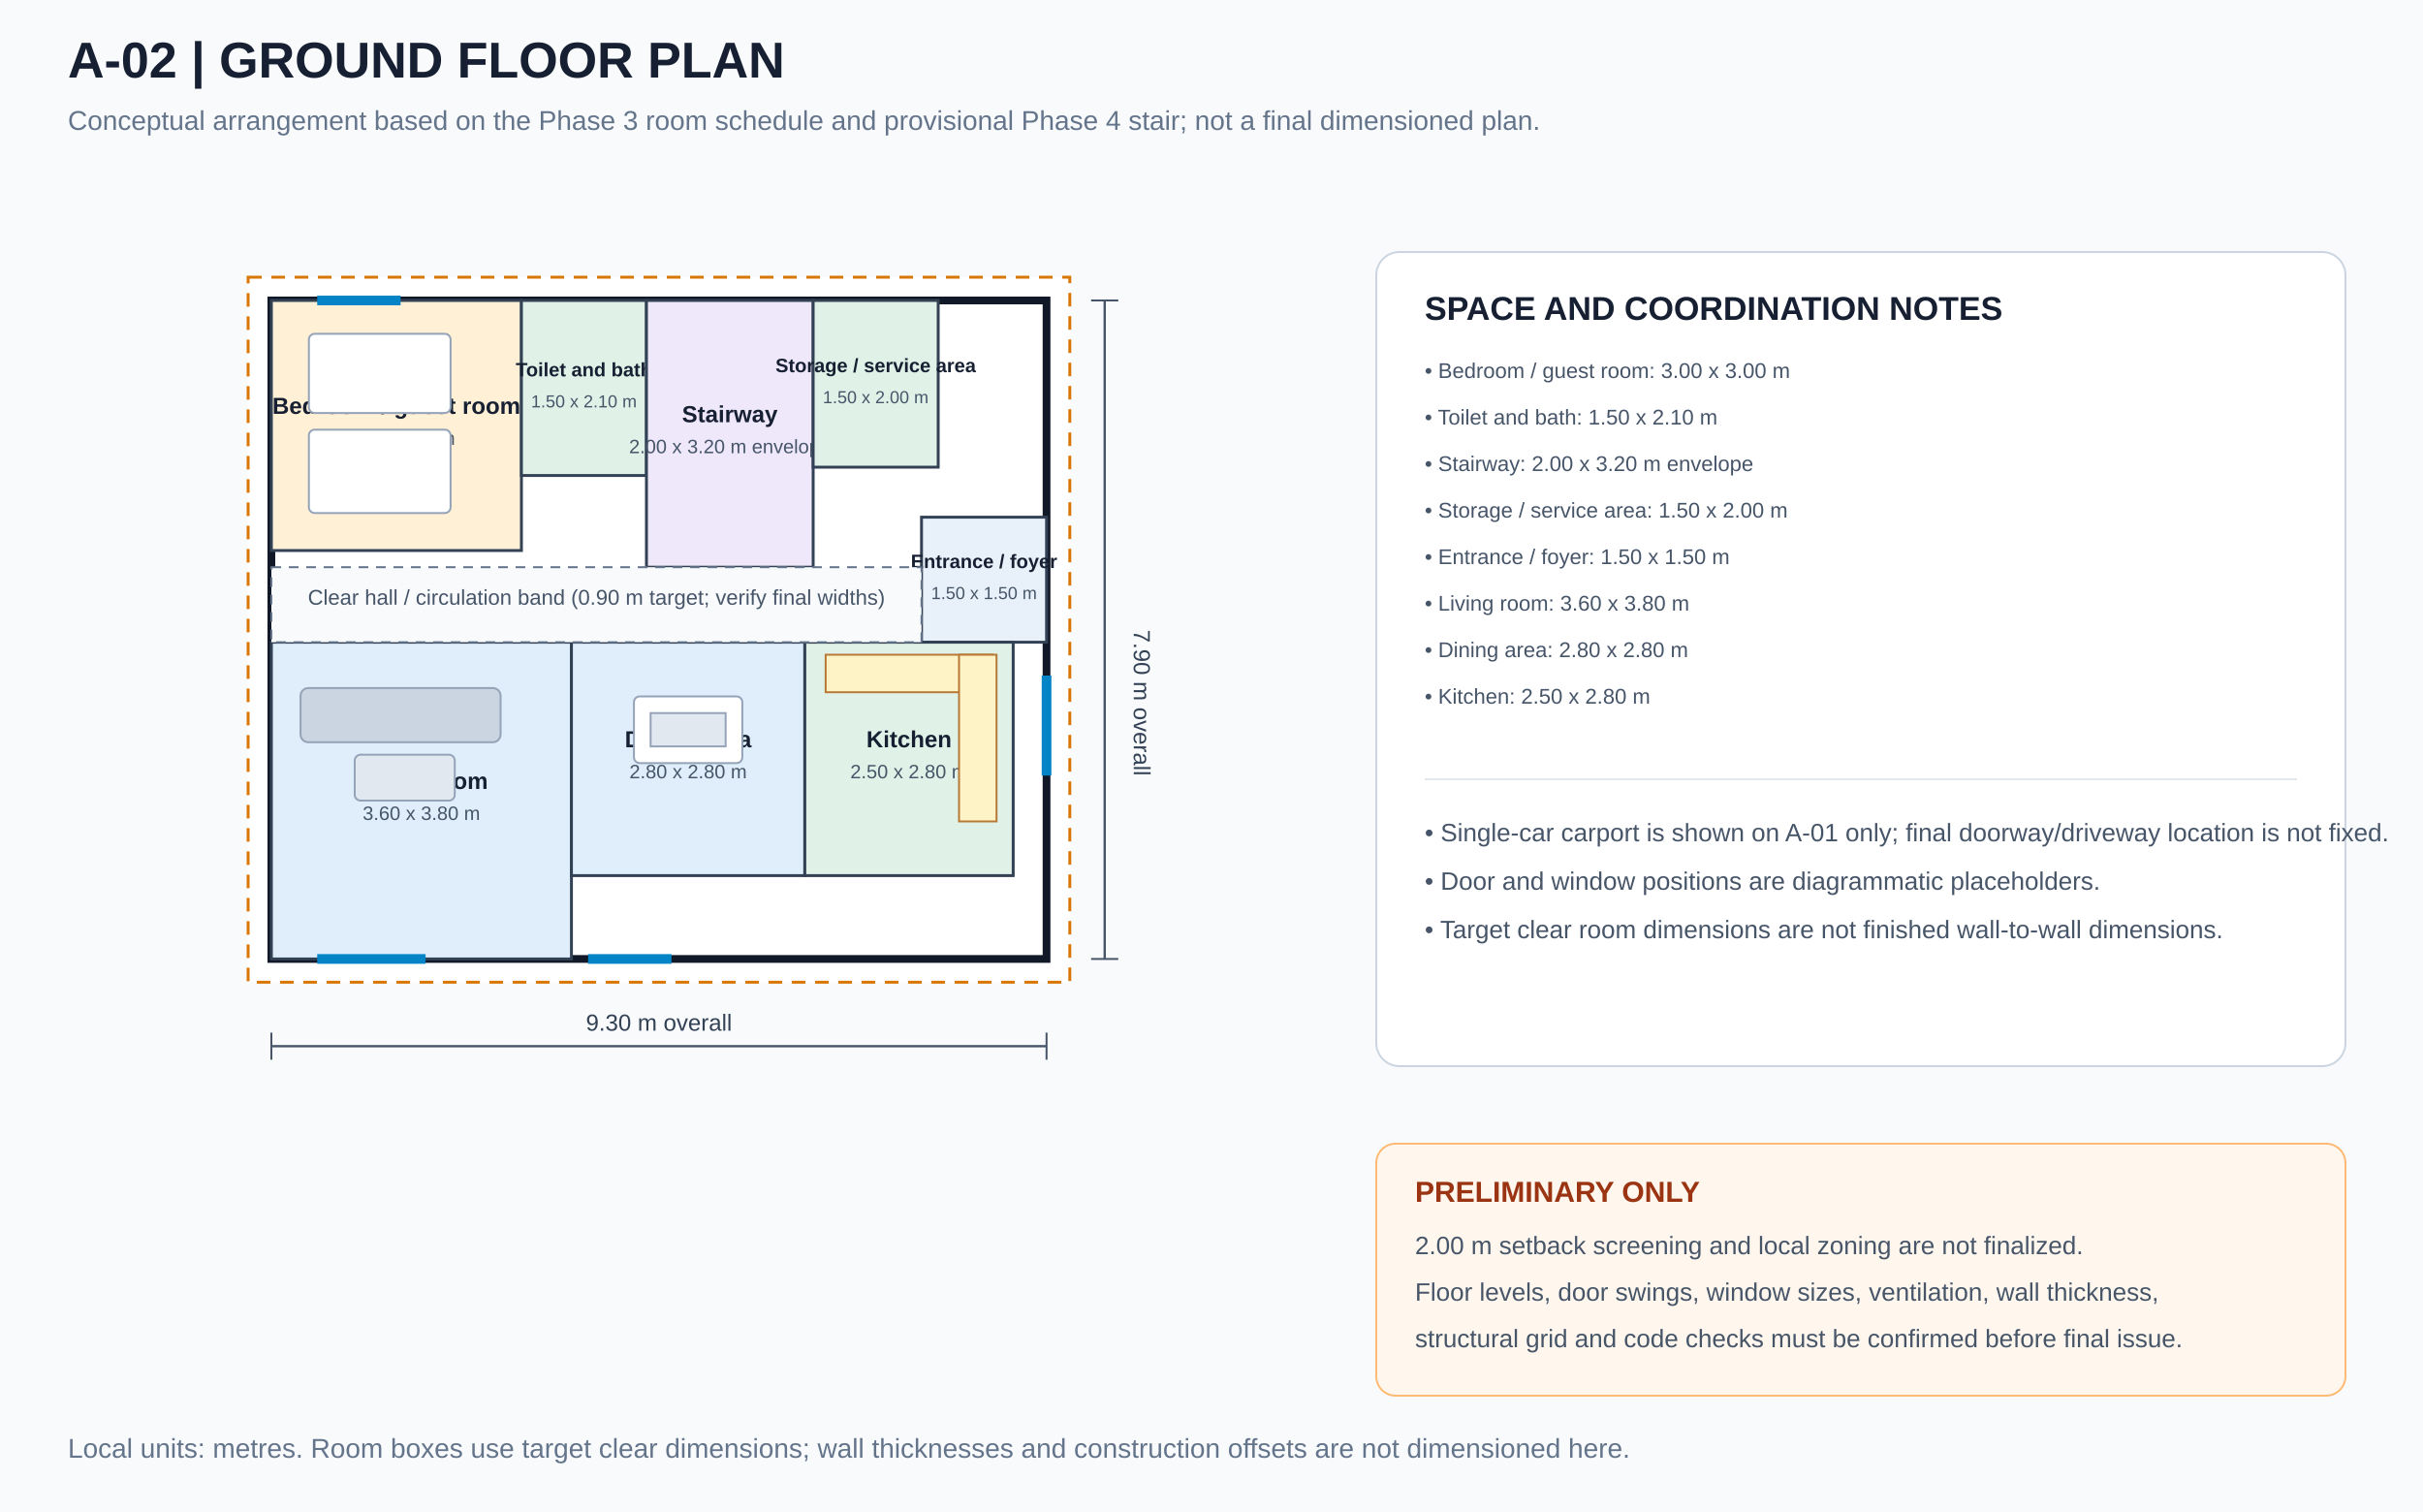
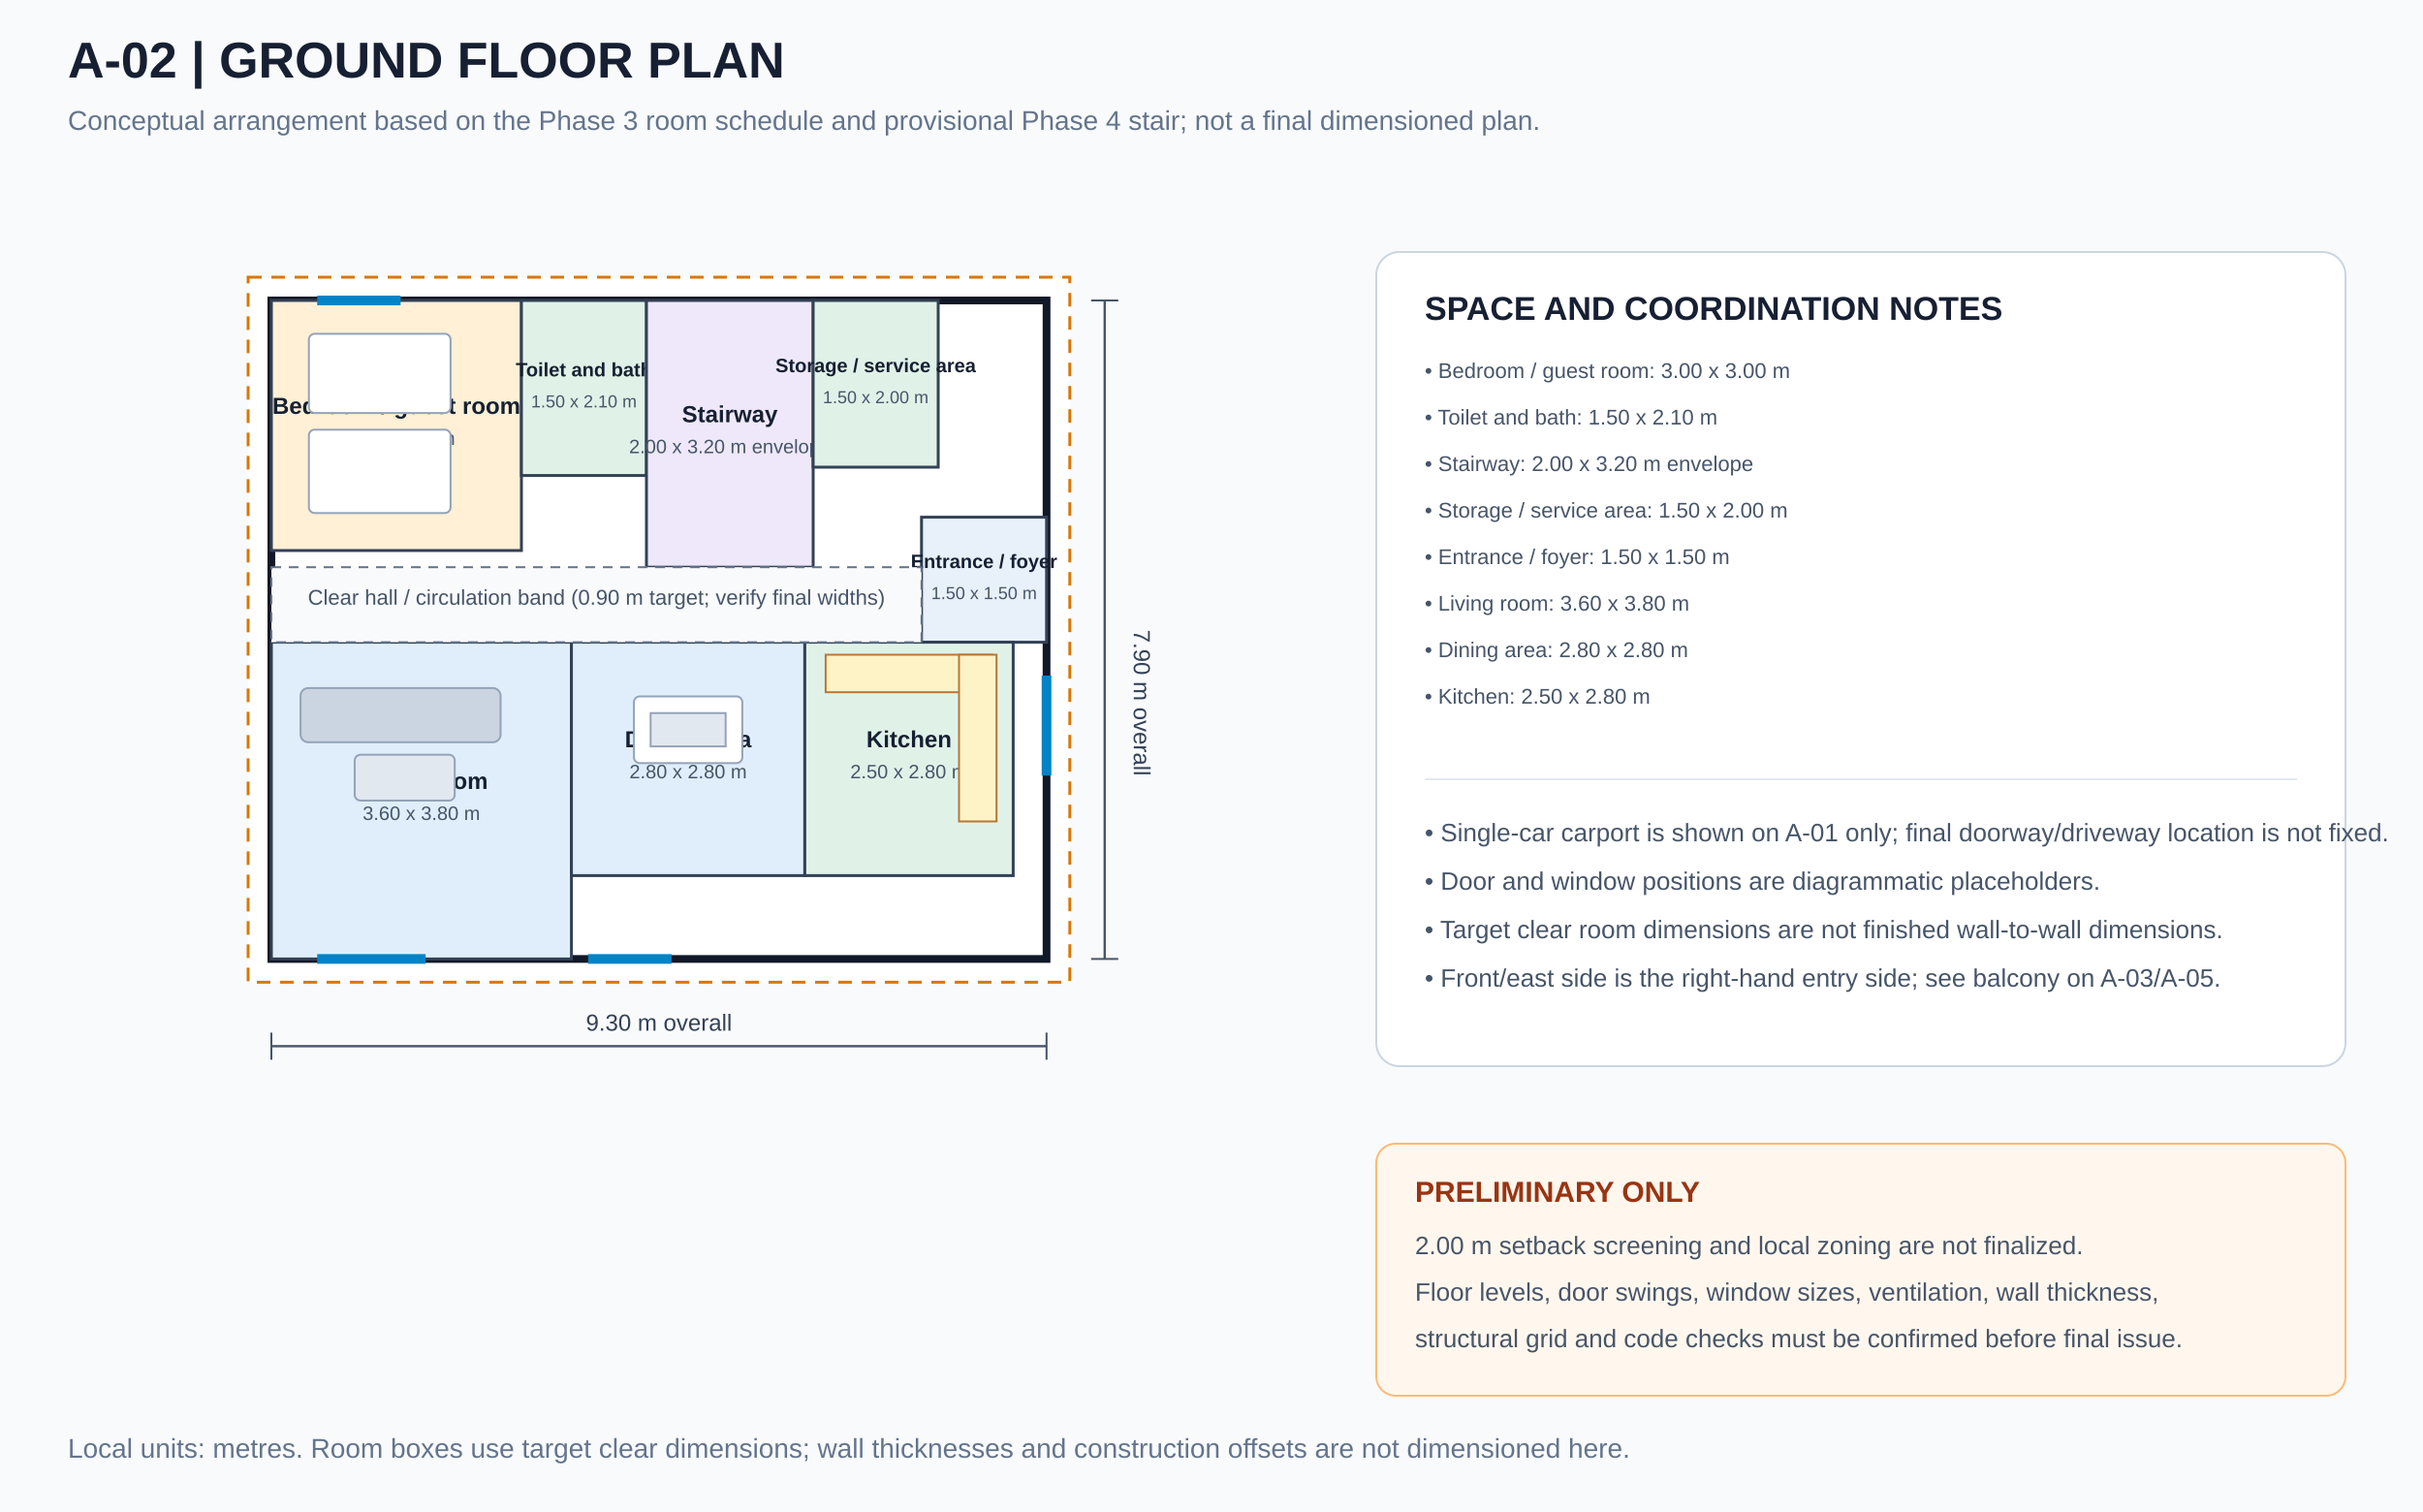
- <svg xmlns="http://www.w3.org/2000/svg" width="1250" height="780" viewBox="0 0 1250 780" role="img" aria-labelledby="title desc">
+ <svg xmlns="http://www.w3.org/2000/svg" data-front-facade="east" data-balcony-width-m="3.00" data-balcony-projection-m="1.50" data-balcony-offset-m="0.20" width="1250" height="780" viewBox="0 0 1250 780" role="img" aria-labelledby="title desc">
  <style>text{font-family:Arial,Helvetica,sans-serif}.title{font-size:26px;font-weight:700;fill:#172033}.sub{font-size:14px;fill:#64748b}.note{font-size:13px;fill:#475569}.small{font-size:11px;fill:#475569}</style>
  <rect width="1250" height="780" fill="#f8fafc" />
  <text class="title" x="35" y="40">A-02 | GROUND FLOOR PLAN</text>
  <text class="sub" x="35" y="67">Conceptual arrangement based on the Phase 3 room schedule and provisional Phase 4 stair; not a final dimensioned plan.</text>
  <rect x="128" y="143" width="423.9" height="363.7" fill="#ffffff" stroke="#d97706" stroke-width="1.5" stroke-dasharray="7 5" />
  <rect x="140" y="155" width="399.9" height="339.7" fill="#ffffff" stroke="#111827" stroke-width="4" />
  <g>
    <rect x="140" y="155" width="129" height="129" fill="#fff0d6" stroke="#334155" stroke-width="1.5" />
    <text x="204.5" y="213.5" text-anchor="middle" font-size="12" font-weight="600" fill="#172033">Bedroom / guest room</text>
    <text x="204.5" y="229.5" text-anchor="middle" font-size="10" fill="#475569">3.00 x 3.00 m</text>
  </g>
  <g>
    <rect x="269" y="155" width="64.5" height="90.3" fill="#e0f2e8" stroke="#334155" stroke-width="1.5" />
    <text x="301.25" y="194.15" text-anchor="middle" font-size="10" font-weight="600" fill="#172033">Toilet and bath</text>
    <text x="301.25" y="210.15" text-anchor="middle" font-size="9" fill="#475569">1.50 x 2.10 m</text>
  </g>
  <g>
    <rect x="333.5" y="155" width="86" height="137.6" fill="#eee8fa" stroke="#334155" stroke-width="1.5" />
    <text x="376.5" y="217.8" text-anchor="middle" font-size="12" font-weight="600" fill="#172033">Stairway</text>
    <text x="376.5" y="233.8" text-anchor="middle" font-size="10" fill="#475569">2.00 x 3.20 m envelope</text>
  </g>
  <g>
    <rect x="419.5" y="155" width="64.5" height="86" fill="#e0f2e8" stroke="#334155" stroke-width="1.5" />
    <text x="451.75" y="192" text-anchor="middle" font-size="10" font-weight="600" fill="#172033">Storage / service area</text>
    <text x="451.75" y="208" text-anchor="middle" font-size="9" fill="#475569">1.50 x 2.00 m</text>
  </g>
  <g>
    <rect x="475.4" y="266.8" width="64.5" height="64.5" fill="#e8f1fa" stroke="#334155" stroke-width="1.5" />
    <text x="507.65" y="293.05" text-anchor="middle" font-size="10" font-weight="600" fill="#172033">Entrance / foyer</text>
    <text x="507.65" y="309.05" text-anchor="middle" font-size="9" fill="#475569">1.50 x 1.50 m</text>
  </g>
  <g>
    <rect x="140" y="331.3" width="154.8" height="163.4" fill="#dfeefa" stroke="#334155" stroke-width="1.5" />
    <text x="217.4" y="407" text-anchor="middle" font-size="12" font-weight="600" fill="#172033">Living room</text>
    <text x="217.4" y="423" text-anchor="middle" font-size="10" fill="#475569">3.60 x 3.80 m</text>
  </g>
  <g>
    <rect x="294.8" y="331.3" width="120.4" height="120.4" fill="#dfeefa" stroke="#334155" stroke-width="1.5" />
    <text x="355" y="385.5" text-anchor="middle" font-size="12" font-weight="600" fill="#172033">Dining area</text>
    <text x="355" y="401.5" text-anchor="middle" font-size="10" fill="#475569">2.80 x 2.80 m</text>
  </g>
  <g>
    <rect x="415.2" y="331.3" width="107.5" height="120.4" fill="#e0f2e8" stroke="#334155" stroke-width="1.5" />
    <text x="468.95" y="385.5" text-anchor="middle" font-size="12" font-weight="600" fill="#172033">Kitchen</text>
    <text x="468.95" y="401.5" text-anchor="middle" font-size="10" fill="#475569">2.50 x 2.80 m</text>
  </g>
  <rect x="140" y="292.6" width="335.4" height="38.7" fill="#f8fafc" stroke="#64748b" stroke-dasharray="5 4" />
  <text x="307.7" y="311.95" text-anchor="middle" font-size="11" fill="#475569">Clear hall / circulation band (0.90 m target; verify final widths)</text>
  <rect x="159.35" y="172.2" width="73.1" height="40.85" rx="3" fill="#ffffff" stroke="#94a3b8" />
  <rect x="159.35" y="221.65" width="73.1" height="43" rx="3" fill="#ffffff" stroke="#94a3b8" />
  <rect x="155.05" y="354.95" width="103.2" height="27.95" rx="4" fill="#cbd5e1" stroke="#94a3b8" />
  <rect x="183" y="389.35" width="51.6" height="23.65" rx="3" fill="#e2e8f0" stroke="#94a3b8" />
  <rect x="327.05" y="359.25" width="55.9" height="34.4" rx="3" fill="#ffffff" stroke="#94a3b8" />
  <rect x="335.65" y="367.85" width="38.7" height="17.2" fill="#e2e8f0" stroke="#94a3b8" />
  <rect x="425.95" y="337.75" width="86" height="19.35" fill="#fef3c7" stroke="#b77935" />
  <rect x="494.75" y="337.75" width="19.35" height="86" fill="#fef3c7" stroke="#b77935" />
  <line x1="140" y1="539.7" x2="539.9" y2="539.7" stroke="#475569" stroke-width="1.2" />
  <line x1="140" y1="532.7" x2="140" y2="546.7" stroke="#475569" />
  <line x1="539.9" y1="532.7" x2="539.9" y2="546.7" stroke="#475569" />
  <text x="339.95" y="531.7" text-anchor="middle" font-size="12" fill="#334155">9.30 m overall</text>
  <line x1="569.9" y1="155" x2="569.9" y2="494.7" stroke="#475569" stroke-width="1.2" />
  <line x1="562.9" y1="155" x2="576.9" y2="155" stroke="#475569" />
  <line x1="562.9" y1="494.7" x2="576.9" y2="494.7" stroke="#475569" />
  <text x="584.9" y="324.85" font-size="12" fill="#334155" transform="rotate(90 584.9 324.85)">7.90 m overall</text>
  <g stroke="#0284c7" stroke-width="5">
    <line x1="163.65" y1="155" x2="206.65" y2="155" />
    <line x1="163.65" y1="494.7" x2="219.55" y2="494.7" />
    <line x1="539.9" y1="348.5" x2="539.9" y2="400.1" />
    <line x1="303.4" y1="494.7" x2="346.4" y2="494.7" />
  </g>
  <rect x="710" y="130" width="500" height="420" rx="12" fill="#ffffff" stroke="#cbd5e1" />
  <text x="735" y="165" font-size="17" font-weight="700" fill="#172033">SPACE AND COORDINATION NOTES</text>
  <text class="small" x="735" y="195">• Bedroom / guest room: 3.00 x 3.00 m</text>
  <text class="small" x="735" y="219">• Toilet and bath: 1.50 x 2.10 m</text>
  <text class="small" x="735" y="243">• Stairway: 2.00 x 3.20 m envelope</text>
  <text class="small" x="735" y="267">• Storage / service area: 1.50 x 2.00 m</text>
  <text class="small" x="735" y="291">• Entrance / foyer: 1.50 x 1.50 m</text>
  <text class="small" x="735" y="315">• Living room: 3.60 x 3.80 m</text>
  <text class="small" x="735" y="339">• Dining area: 2.80 x 2.80 m</text>
  <text class="small" x="735" y="363">• Kitchen: 2.50 x 2.80 m</text>
  <line x1="735" y1="402" x2="1185" y2="402" stroke="#e2e8f0" />
  <text class="note" x="735" y="434">• Single-car carport is shown on A-01 only; final doorway/driveway location is not fixed.</text>
  <text class="note" x="735" y="459">• Door and window positions are diagrammatic placeholders.</text>
  <text class="note" x="735" y="484">• Target clear room dimensions are not finished wall-to-wall dimensions.</text>
+   <text class="note" x="735" y="509">• Front/east side is the right-hand entry side; see balcony on A-03/A-05.</text>
  <rect x="710" y="590" width="500" height="130" rx="10" fill="#fff7ed" stroke="#fdba74" />
  <text x="730" y="620" font-size="15" font-weight="700" fill="#9a3412">PRELIMINARY ONLY</text>
  <text class="note" x="730" y="647">2.00 m setback screening and local zoning are not finalized.</text>
  <text class="note" x="730" y="671">Floor levels, door swings, window sizes, ventilation, wall thickness,</text>
  <text class="note" x="730" y="695">structural grid and code checks must be confirmed before final issue.</text>
  <text class="sub" x="35" y="752">Local units: metres. Room boxes use target clear dimensions; wall thicknesses and construction offsets are not dimensioned here.</text>
</svg>
